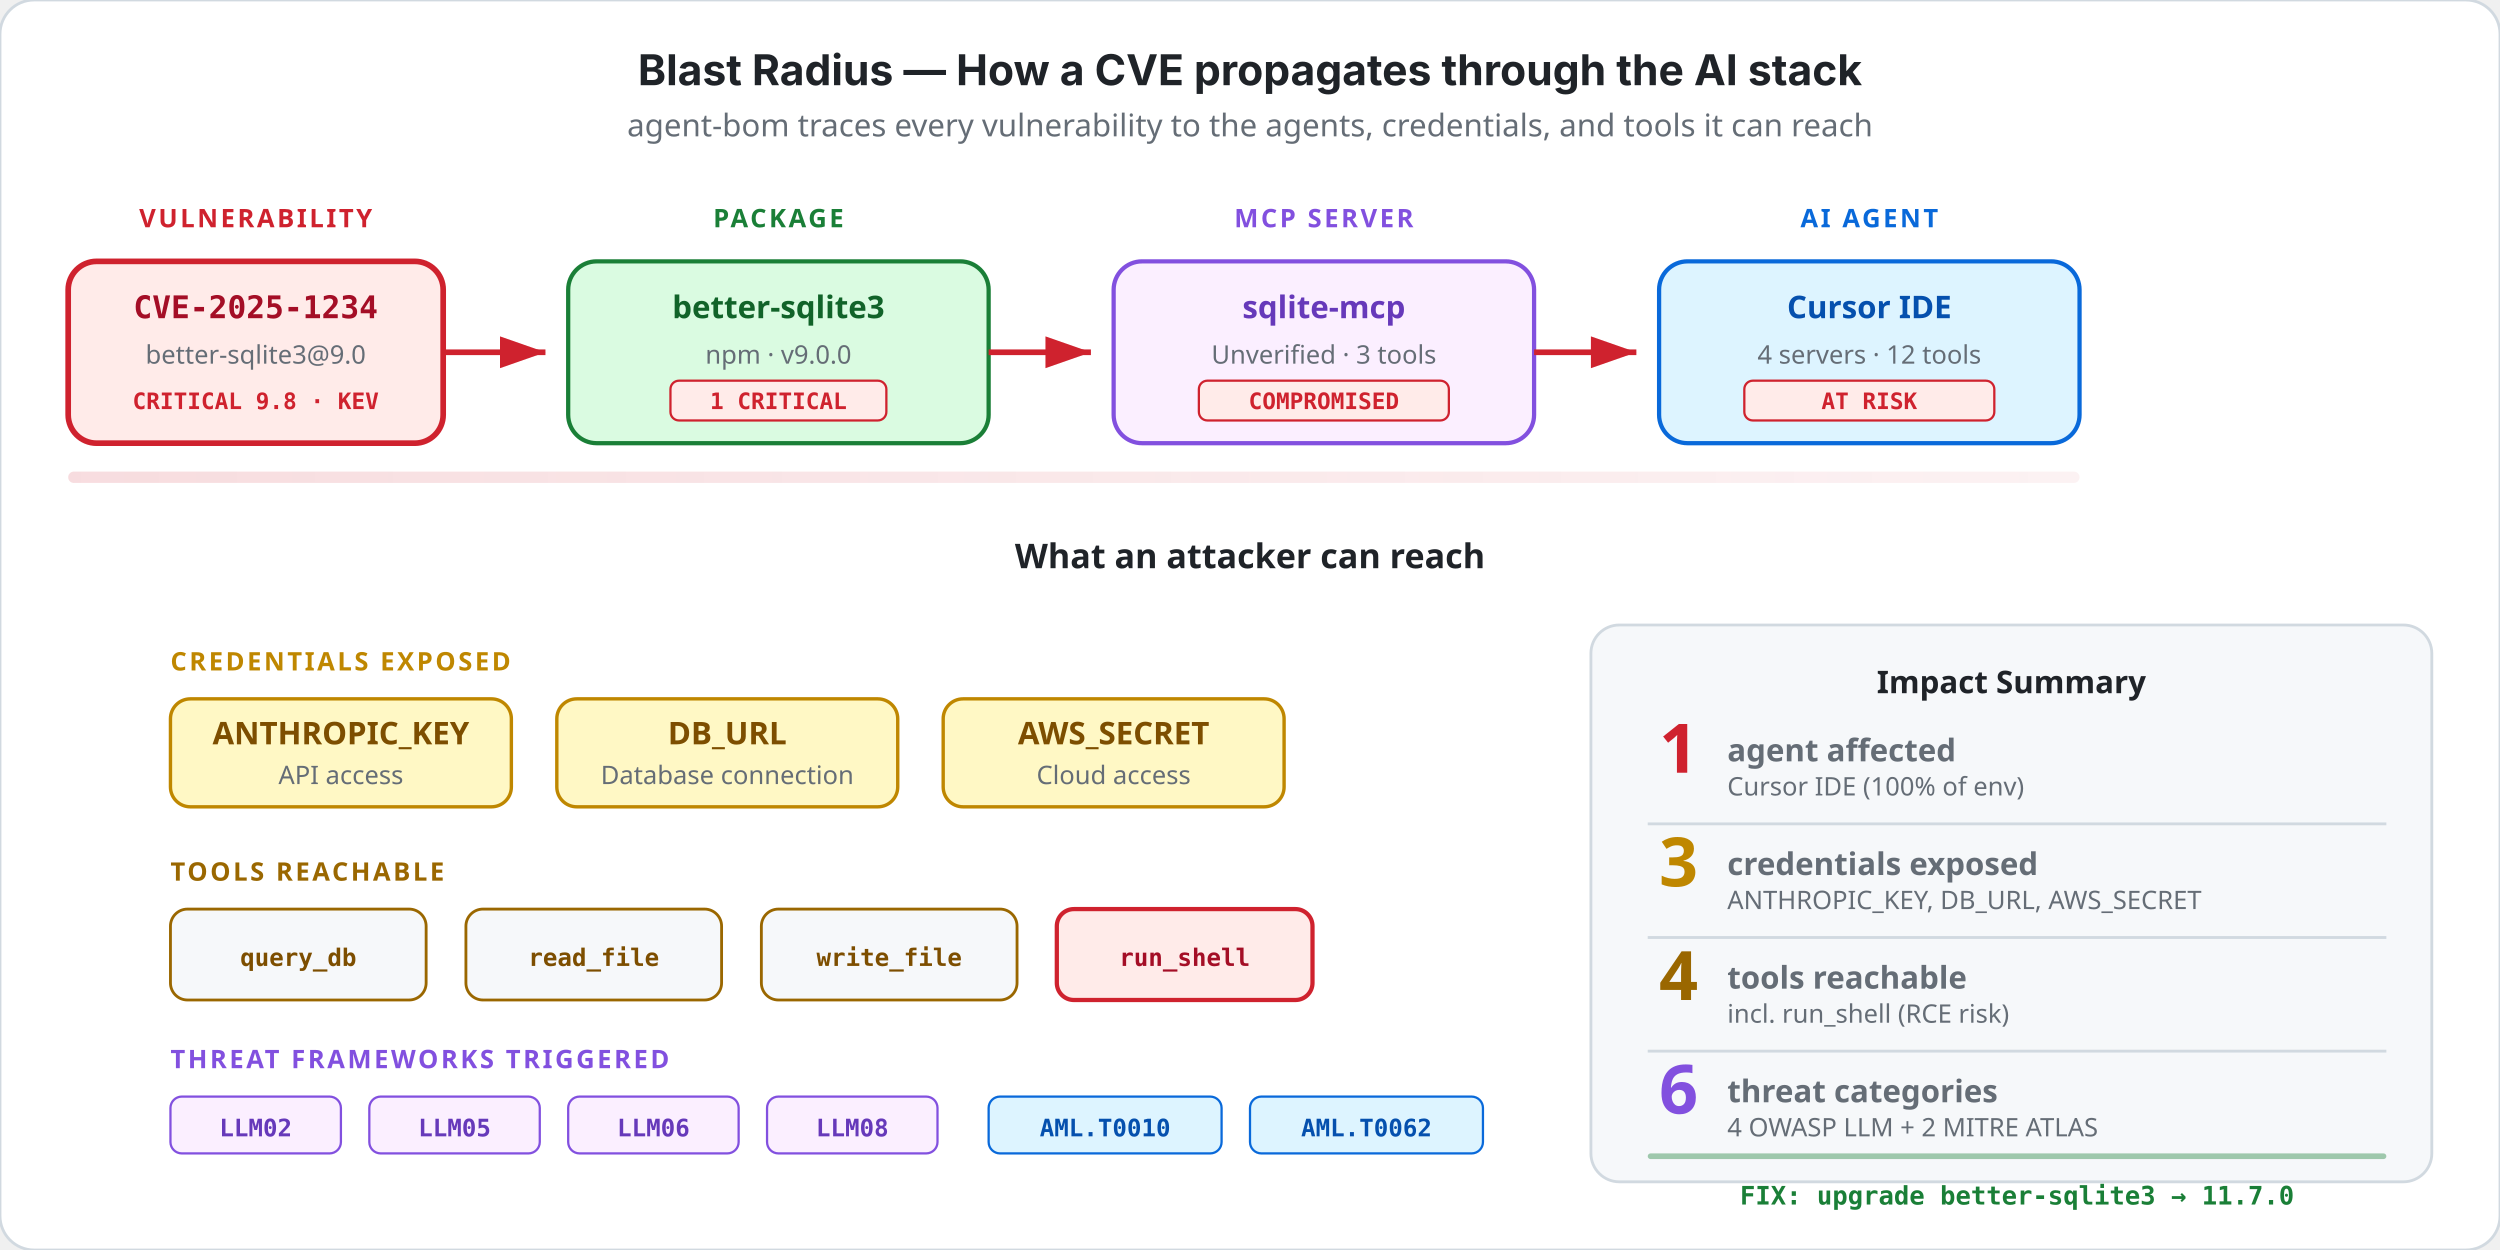
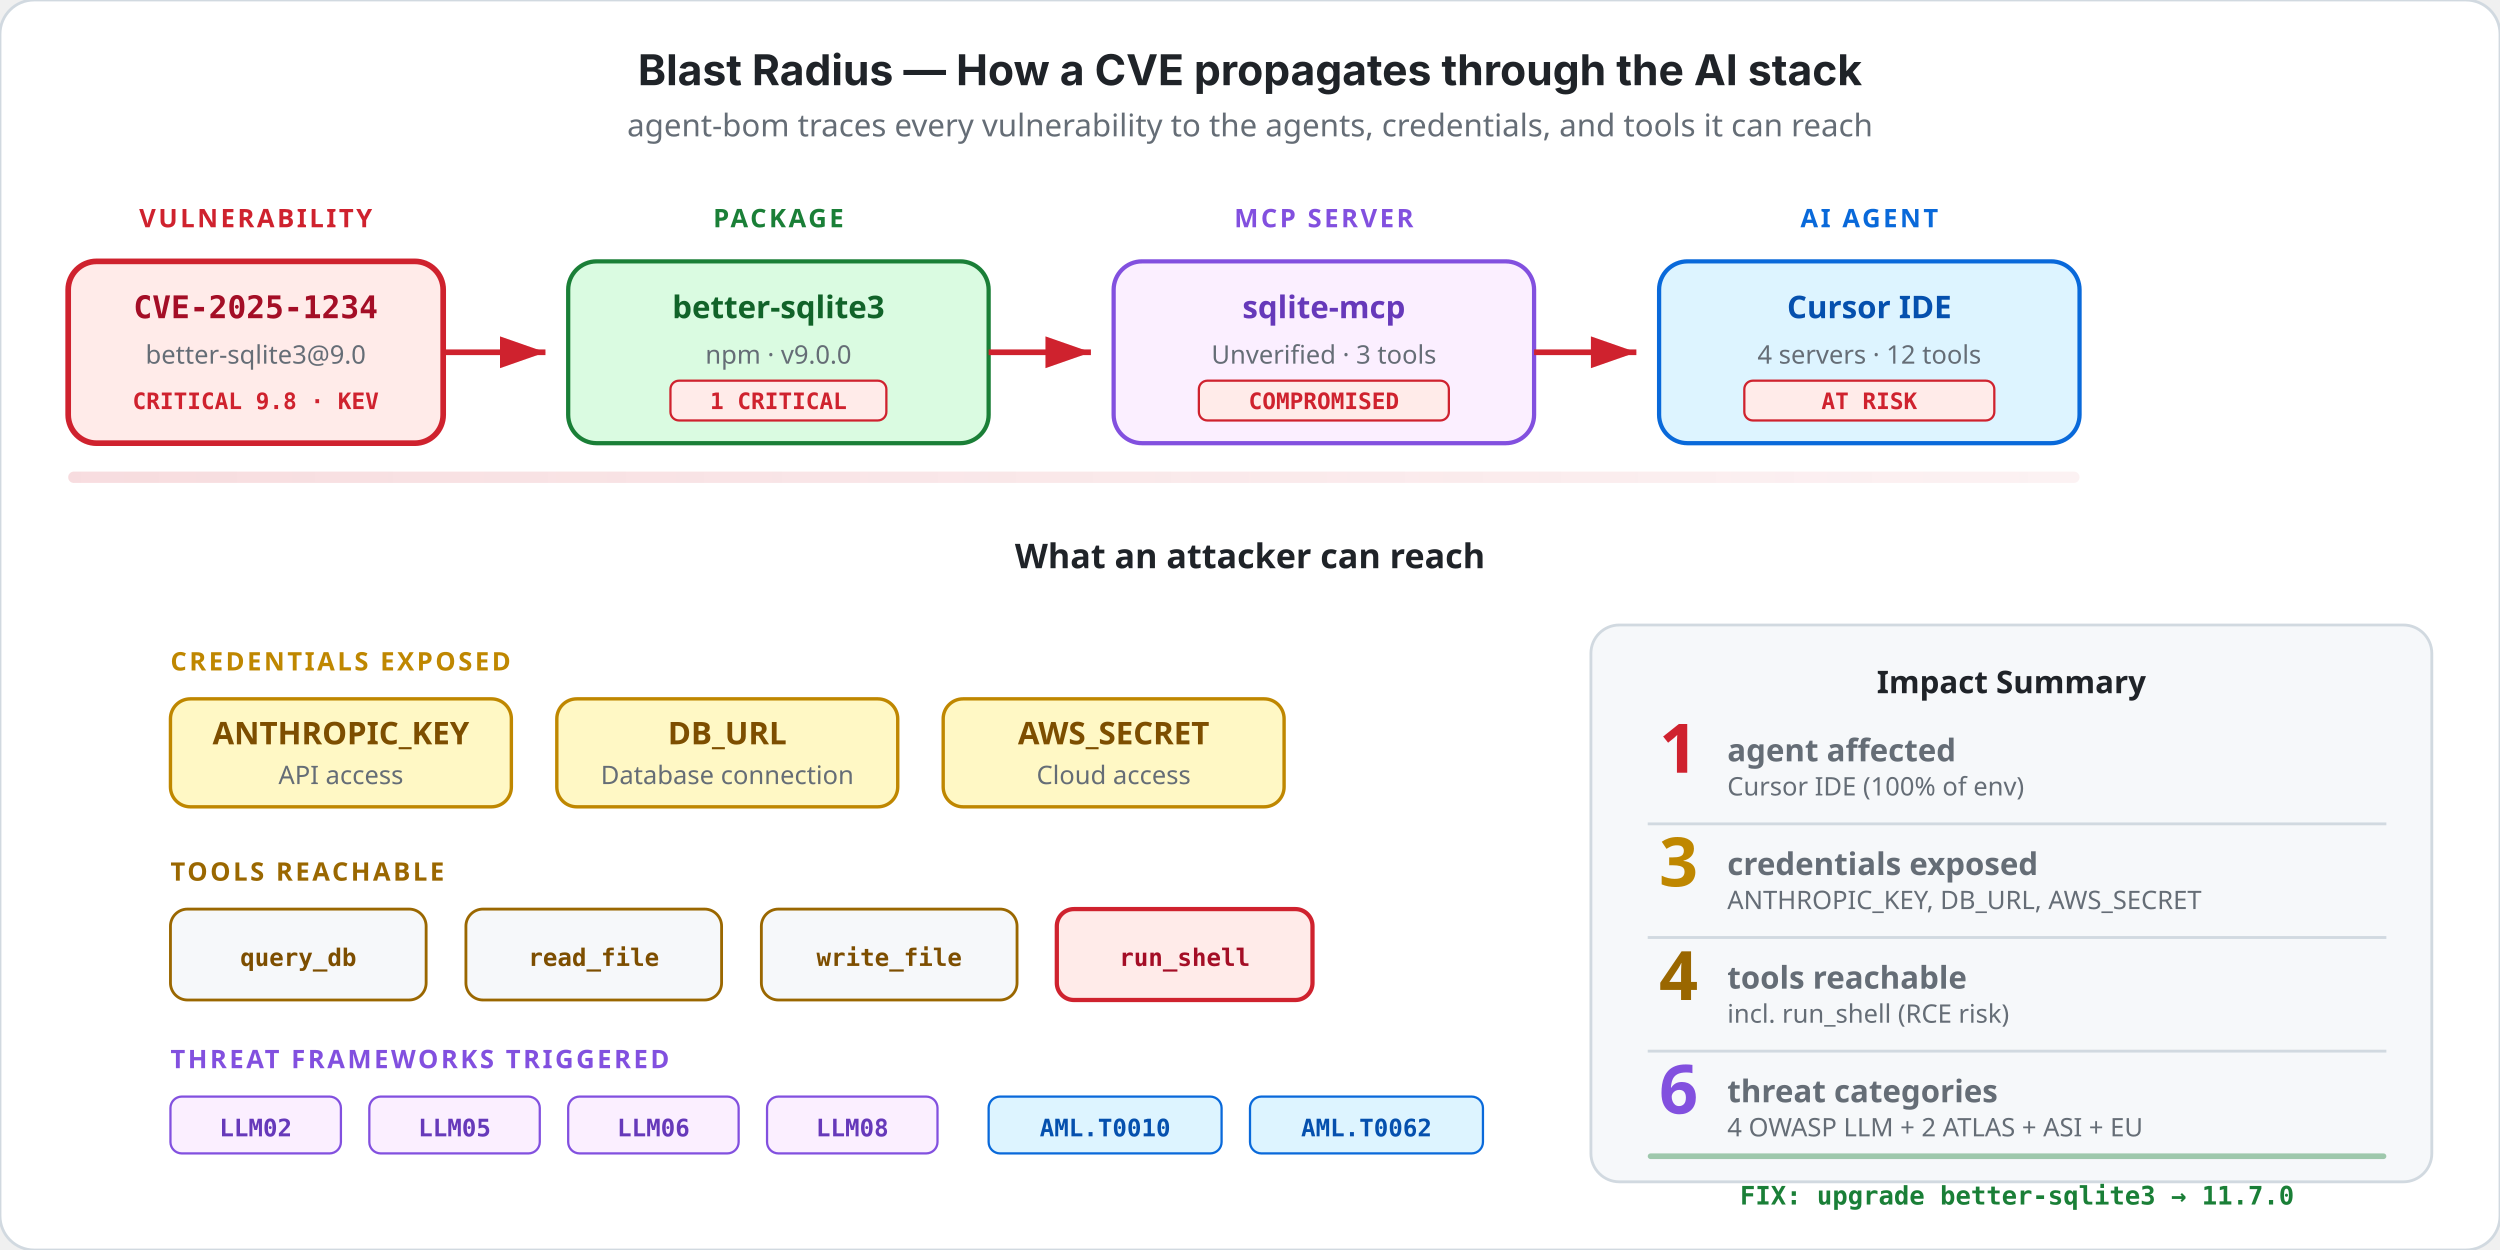
<svg xmlns="http://www.w3.org/2000/svg" viewBox="0 0 880 440" fill="none">
  <style>
    .title { font: 700 15px system-ui, -apple-system, sans-serif; fill: #1f2328; }
    .subtitle { font: 400 11px system-ui, sans-serif; fill: #656d76; }
    .phase-label { font: 700 9px system-ui, sans-serif; letter-spacing: 0.1em; }
    .node-name { font: 600 11px system-ui, sans-serif; }
    .node-detail { font: 400 9px system-ui, sans-serif; fill: #656d76; }
    .badge { font: 700 8px 'SF Mono', monospace; }
    .tag { font: 600 8.5px 'SF Mono', monospace; }
    .flow-line { stroke-width: 2; fill: none; }
    .dim-line { stroke: #d1d9e0; stroke-width: 1; fill: none; }
  </style>
  <defs>
    <marker id="arr-red" viewBox="0 0 10 7" refX="10" refY="3.5" markerWidth="8" markerHeight="6" orient="auto">
      <path d="M0 0L10 3.5L0 7Z" fill="#cf222e" />
    </marker>
    <linearGradient id="glow-red" x1="0" y1="0" x2="1" y2="0">
      <stop offset="0%" stop-color="#cf222e" stop-opacity="0.1" />
      <stop offset="100%" stop-color="#cf222e" stop-opacity="0" />
    </linearGradient>
  </defs>
  <rect width="880" height="440" rx="12" fill="#ffffff" stroke="#d1d9e0" stroke-width="1" />
  <text x="440" y="30" text-anchor="middle" class="title">Blast Radius — How a CVE propagates through the AI stack</text>
  <text x="440" y="48" text-anchor="middle" class="subtitle">agent-bom traces every vulnerability to the agents, credentials, and tools it can reach</text>
  <text x="90" y="80" text-anchor="middle" class="phase-label" fill="#cf222e">VULNERABILITY</text>
  <rect x="24" y="92" width="132" height="64" rx="10" fill="#ffebe9" stroke="#cf222e" stroke-width="2" />
  <text x="90" y="112" text-anchor="middle" font-family="'SF Mono', monospace" font-size="11" font-weight="700" fill="#a40e26">CVE-2025-1234</text>
  <text x="90" y="128" text-anchor="middle" class="node-detail">better-sqlite3@9.0</text>
  <text x="90" y="144" text-anchor="middle" class="badge" fill="#cf222e">CRITICAL 9.8 · KEV</text>
  <line x1="156" y1="124" x2="192" y2="124" class="flow-line" stroke="#cf222e" marker-end="url(#arr-red)" />
  <text x="274" y="80" text-anchor="middle" class="phase-label" fill="#1a7f37">PACKAGE</text>
  <rect x="200" y="92" width="148" height="64" rx="10" fill="#dafbe1" stroke="#1a7f37" stroke-width="1.5" />
  <text x="274" y="112" text-anchor="middle" class="node-name" fill="#116329">better-sqlite3</text>
  <text x="274" y="128" text-anchor="middle" class="node-detail">npm · v9.0.0</text>
  <rect x="236" y="134" width="76" height="14" rx="3" fill="#ffebe9" stroke="#cf222e" stroke-width="0.8" />
  <text x="274" y="144" text-anchor="middle" class="badge" fill="#cf222e">1 CRITICAL</text>
  <line x1="348" y1="124" x2="384" y2="124" class="flow-line" stroke="#cf222e" marker-end="url(#arr-red)" />
  <text x="466" y="80" text-anchor="middle" class="phase-label" fill="#8250df">MCP SERVER</text>
  <rect x="392" y="92" width="148" height="64" rx="10" fill="#fbefff" stroke="#8250df" stroke-width="1.5" />
  <text x="466" y="112" text-anchor="middle" class="node-name" fill="#6639ba">sqlite-mcp</text>
  <text x="466" y="128" text-anchor="middle" class="node-detail">Unverified · 3 tools</text>
  <rect x="422" y="134" width="88" height="14" rx="3" fill="#ffebe9" stroke="#cf222e" stroke-width="0.8" />
  <text x="466" y="144" text-anchor="middle" class="badge" fill="#cf222e">COMPROMISED</text>
  <line x1="540" y1="124" x2="576" y2="124" class="flow-line" stroke="#cf222e" marker-end="url(#arr-red)" />
  <text x="658" y="80" text-anchor="middle" class="phase-label" fill="#0969da">AI AGENT</text>
  <rect x="584" y="92" width="148" height="64" rx="10" fill="#ddf4ff" stroke="#0969da" stroke-width="1.5" />
  <text x="658" y="112" text-anchor="middle" class="node-name" fill="#0550ae">Cursor IDE</text>
  <text x="658" y="128" text-anchor="middle" class="node-detail">4 servers · 12 tools</text>
  <rect x="614" y="134" width="88" height="14" rx="3" fill="#ffebe9" stroke="#cf222e" stroke-width="0.8" />
  <text x="658" y="144" text-anchor="middle" class="badge" fill="#cf222e">AT RISK</text>
  <rect x="24" y="166" width="708" height="4" rx="2" fill="url(#glow-red)" />
  <rect x="24" y="166" width="708" height="4" rx="2" fill="#cf222e" opacity="0.06" />
  <text x="440" y="200" text-anchor="middle" font-family="system-ui, sans-serif" font-size="12" font-weight="700" fill="#1f2328">What an attacker can reach</text>
  <text x="60" y="236" class="phase-label" fill="#bf8700">CREDENTIALS EXPOSED</text>
  <rect x="60" y="246" width="120" height="38" rx="7" fill="#fff8c5" stroke="#bf8700" stroke-width="1.2" />
  <text x="120" y="262" text-anchor="middle" class="node-name" fill="#7d4e00">ANTHROPIC_KEY</text>
  <text x="120" y="276" text-anchor="middle" class="node-detail">API access</text>
  <rect x="196" y="246" width="120" height="38" rx="7" fill="#fff8c5" stroke="#bf8700" stroke-width="1.2" />
  <text x="256" y="262" text-anchor="middle" class="node-name" fill="#7d4e00">DB_URL</text>
  <text x="256" y="276" text-anchor="middle" class="node-detail">Database connection</text>
  <rect x="332" y="246" width="120" height="38" rx="7" fill="#fff8c5" stroke="#bf8700" stroke-width="1.2" />
  <text x="392" y="262" text-anchor="middle" class="node-name" fill="#7d4e00">AWS_SECRET</text>
  <text x="392" y="276" text-anchor="middle" class="node-detail">Cloud access</text>
  <text x="60" y="310" class="phase-label" fill="#9a6700">TOOLS REACHABLE</text>
  <rect x="60" y="320" width="90" height="32" rx="6" fill="#f6f8fa" stroke="#9a6700" stroke-width="1" />
  <text x="105" y="340" text-anchor="middle" class="tag" fill="#7d4e00">query_db</text>
  <rect x="164" y="320" width="90" height="32" rx="6" fill="#f6f8fa" stroke="#9a6700" stroke-width="1" />
  <text x="209" y="340" text-anchor="middle" class="tag" fill="#7d4e00">read_file</text>
  <rect x="268" y="320" width="90" height="32" rx="6" fill="#f6f8fa" stroke="#9a6700" stroke-width="1" />
  <text x="313" y="340" text-anchor="middle" class="tag" fill="#7d4e00">write_file</text>
  <rect x="372" y="320" width="90" height="32" rx="6" fill="#ffebe9" stroke="#cf222e" stroke-width="1.5" />
  <text x="417" y="340" text-anchor="middle" class="tag" fill="#a40e26">run_shell</text>
  <text x="60" y="376" class="phase-label" fill="#8250df">THREAT FRAMEWORKS TRIGGERED</text>
  <rect x="60" y="386" width="60" height="20" rx="4" fill="#fbefff" stroke="#8250df" stroke-width="0.8" />
  <text x="90" y="400" text-anchor="middle" class="tag" fill="#6639ba">LLM02</text>
  <rect x="130" y="386" width="60" height="20" rx="4" fill="#fbefff" stroke="#8250df" stroke-width="0.8" />
  <text x="160" y="400" text-anchor="middle" class="tag" fill="#6639ba">LLM05</text>
  <rect x="200" y="386" width="60" height="20" rx="4" fill="#fbefff" stroke="#8250df" stroke-width="0.8" />
  <text x="230" y="400" text-anchor="middle" class="tag" fill="#6639ba">LLM06</text>
  <rect x="270" y="386" width="60" height="20" rx="4" fill="#fbefff" stroke="#8250df" stroke-width="0.8" />
  <text x="300" y="400" text-anchor="middle" class="tag" fill="#6639ba">LLM08</text>
  <rect x="348" y="386" width="82" height="20" rx="4" fill="#ddf4ff" stroke="#0969da" stroke-width="0.8" />
  <text x="389" y="400" text-anchor="middle" class="tag" fill="#0550ae">AML.T0010</text>
  <rect x="440" y="386" width="82" height="20" rx="4" fill="#ddf4ff" stroke="#0969da" stroke-width="0.8" />
  <text x="481" y="400" text-anchor="middle" class="tag" fill="#0550ae">AML.T0062</text>
  <rect x="560" y="220" width="296" height="196" rx="10" fill="#f6f8fa" stroke="#d1d9e0" stroke-width="1" />
  <text x="708" y="244" text-anchor="middle" font-family="system-ui, sans-serif" font-size="11" font-weight="700" fill="#1f2328">Impact Summary</text>
  <text x="584" y="272" font-family="system-ui, sans-serif" font-size="24" font-weight="700" fill="#cf222e">1</text>
  <text x="608" y="268" class="node-name" fill="#656d76">agent affected</text>
  <text x="608" y="280" class="node-detail">Cursor IDE (100% of env)</text>
  <line x1="580" y1="290" x2="840" y2="290" class="dim-line" />
  <text x="584" y="312" font-family="system-ui, sans-serif" font-size="24" font-weight="700" fill="#bf8700">3</text>
  <text x="608" y="308" class="node-name" fill="#656d76">credentials exposed</text>
  <text x="608" y="320" class="node-detail">ANTHROPIC_KEY, DB_URL, AWS_SECRET</text>
  <line x1="580" y1="330" x2="840" y2="330" class="dim-line" />
  <text x="584" y="352" font-family="system-ui, sans-serif" font-size="24" font-weight="700" fill="#9a6700">4</text>
  <text x="608" y="348" class="node-name" fill="#656d76">tools reachable</text>
  <text x="608" y="360" class="node-detail">incl. run_shell (RCE risk)</text>
  <line x1="580" y1="370" x2="840" y2="370" class="dim-line" />
  <text x="584" y="392" font-family="system-ui, sans-serif" font-size="24" font-weight="700" fill="#8250df">6</text>
  <text x="608" y="388" class="node-name" fill="#656d76">threat categories</text>
-   <text x="608" y="400" class="node-detail">4 OWASP LLM + 2 MITRE ATLAS</text>
+   <text x="608" y="400" class="node-detail">4 OWASP LLM + 2 ATLAS + ASI + EU</text>
  <rect x="580" y="406" width="260" height="2" rx="1" fill="#1a7f37" opacity="0.4" />
  <text x="710" y="424" text-anchor="middle" font-family="'SF Mono', monospace" font-size="9" font-weight="600" fill="#1a7f37">FIX: upgrade better-sqlite3 → 11.7.0</text>
</svg>
